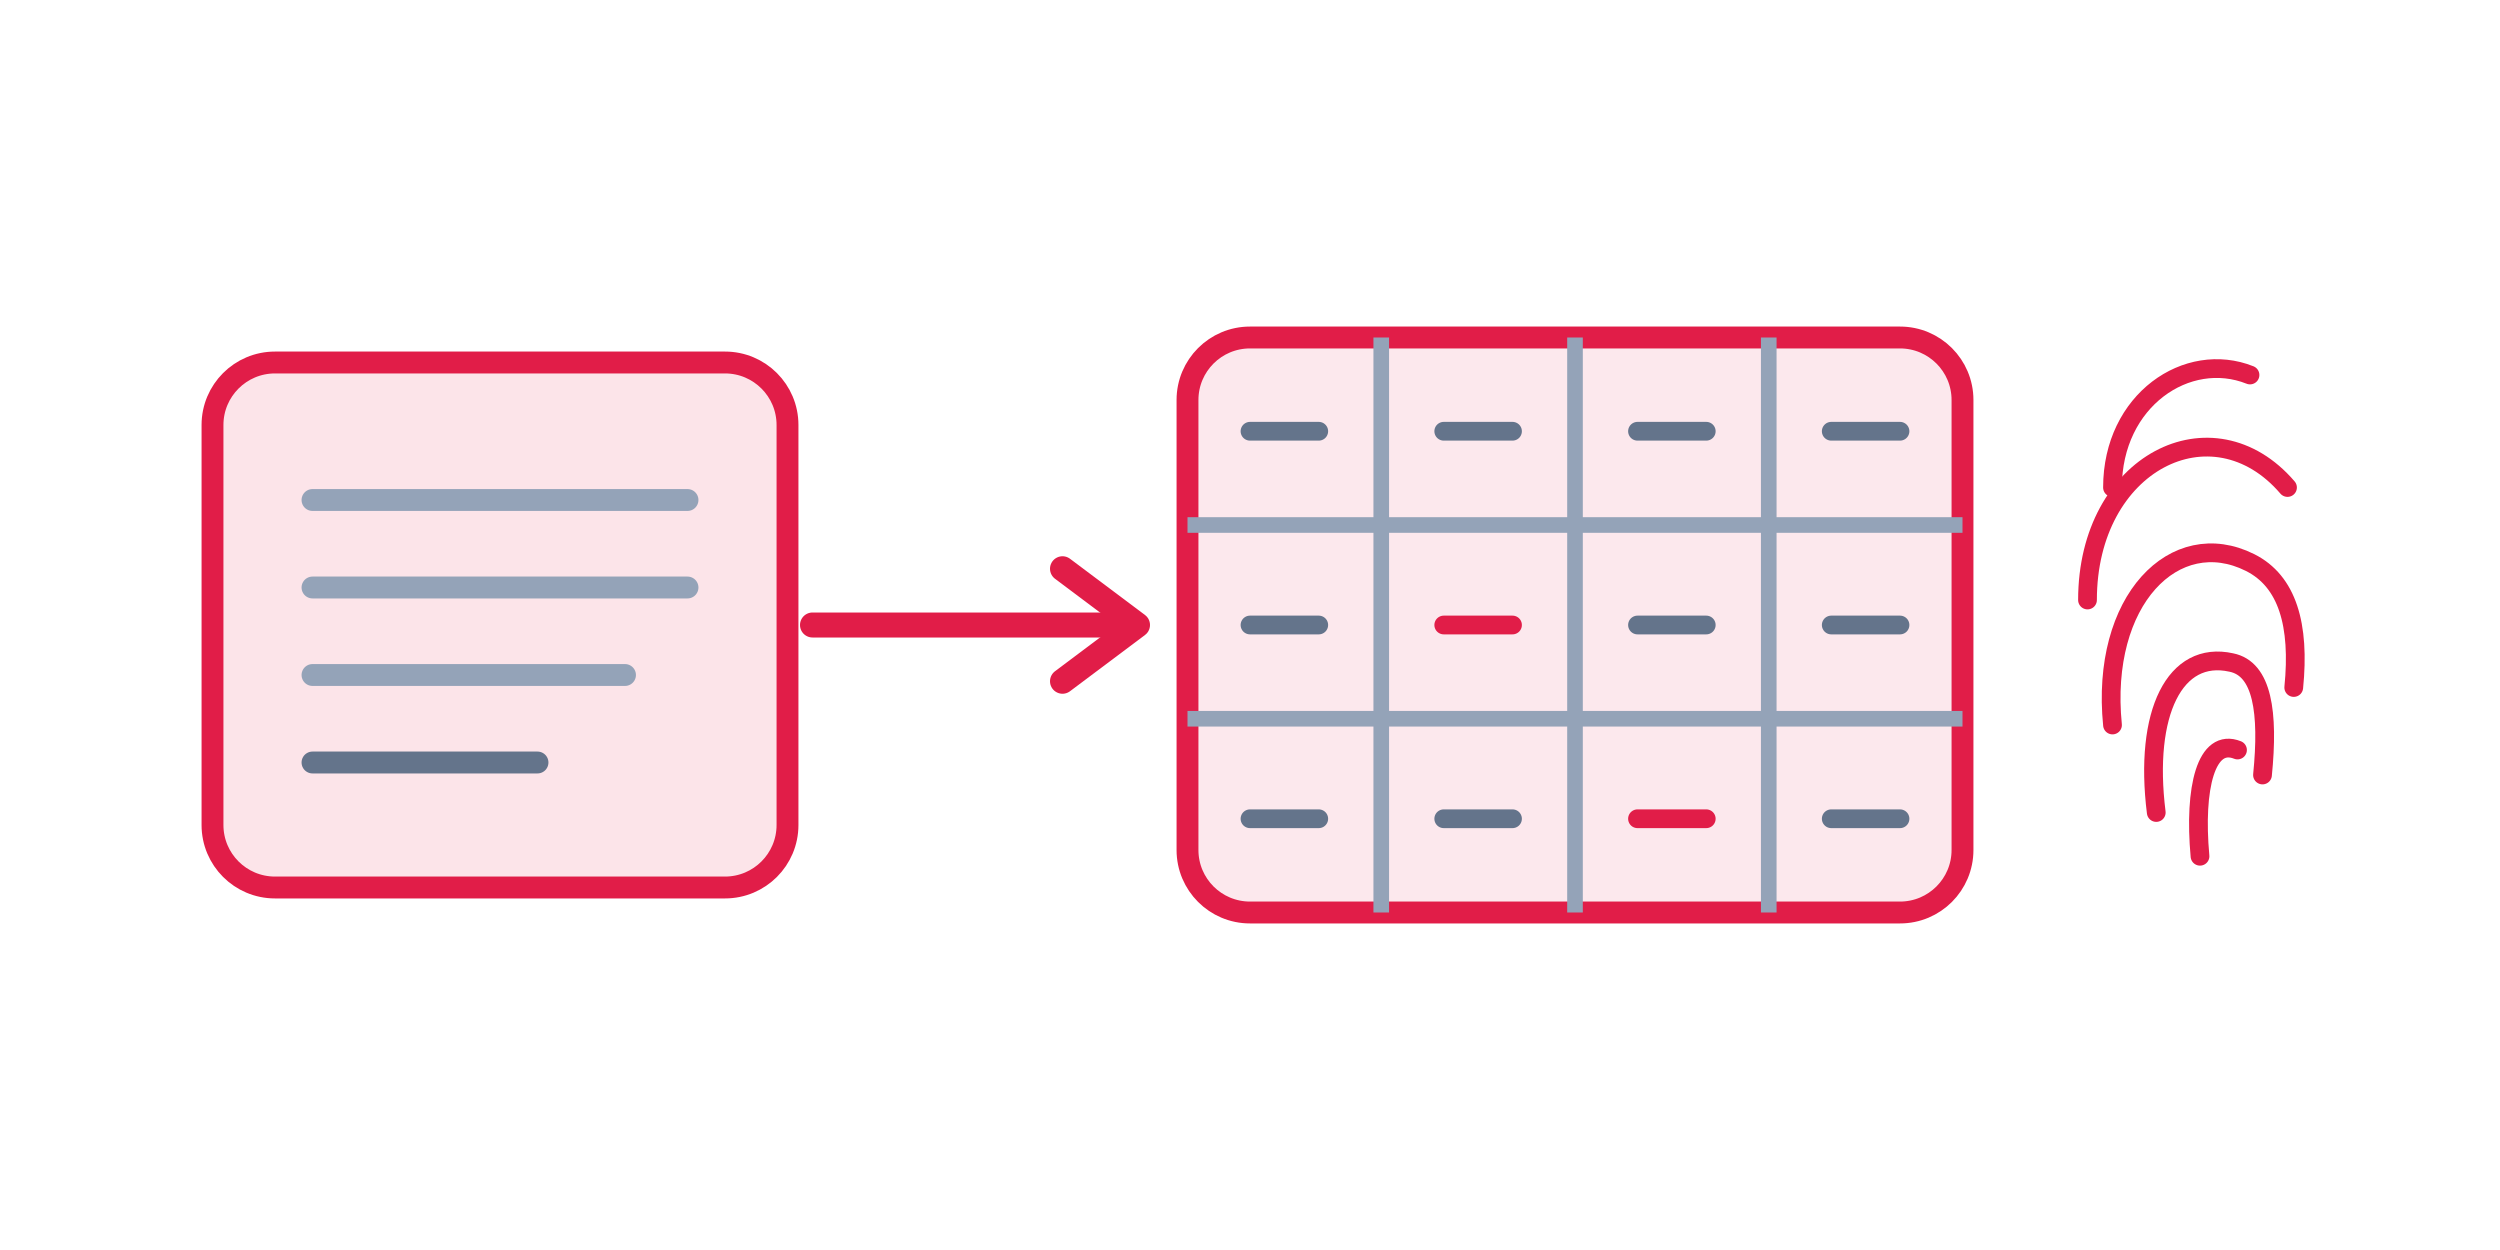
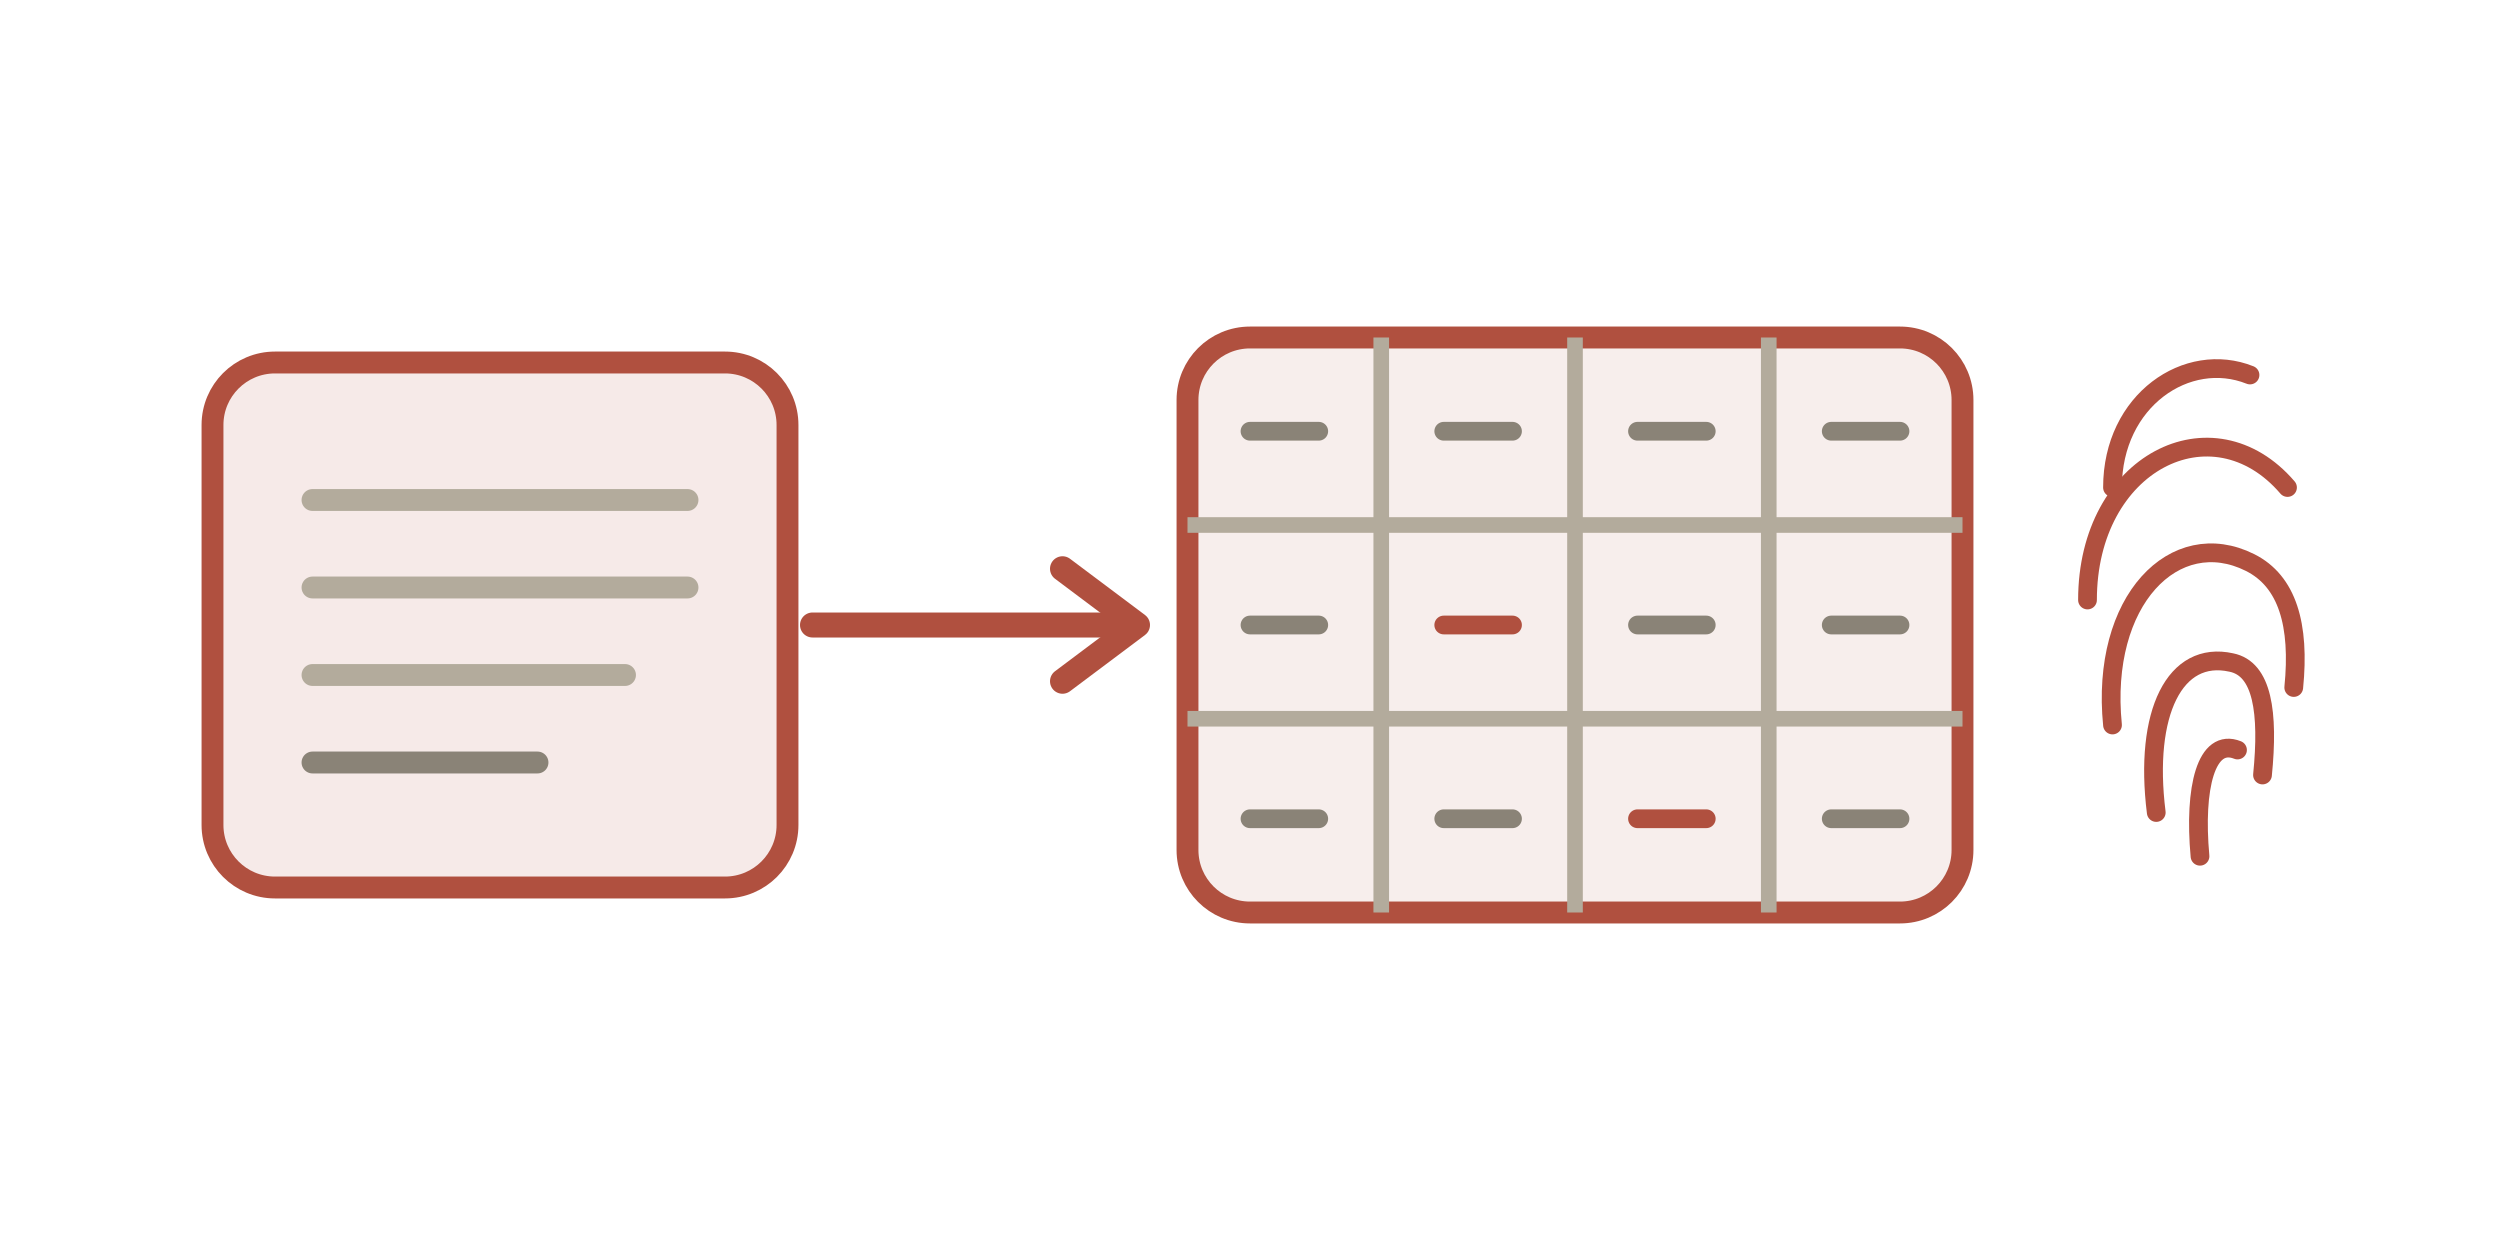
<svg xmlns="http://www.w3.org/2000/svg" viewBox="0 0 400 200" fill="none" role="img" aria-label="Illustration of the hash generator tool">
-   <rect x="34" y="58" width="92" height="84" rx="10" fill="#e11d48" fill-opacity="0.12" stroke="#e11d48" stroke-width="3.5" stroke-linejoin="round" />
-   <line x1="50" y1="80" x2="110" y2="80" stroke="#94a3b8" stroke-width="3.5" stroke-linecap="round" />
-   <line x1="50" y1="94" x2="110" y2="94" stroke="#94a3b8" stroke-width="3.5" stroke-linecap="round" />
-   <line x1="50" y1="108" x2="100" y2="108" stroke="#94a3b8" stroke-width="3.5" stroke-linecap="round" />
-   <line x1="50" y1="122" x2="86" y2="122" stroke="#64748b" stroke-width="3.5" stroke-linecap="round" />
-   <line x1="130" y1="100" x2="178" y2="100" stroke="#e11d48" stroke-width="4" stroke-linecap="round" />
-   <path d="M170 91 L182 100 L170 109" fill="none" stroke="#e11d48" stroke-width="4" stroke-linecap="round" stroke-linejoin="round" />
-   <rect x="190" y="54" width="124" height="92" rx="10" fill="#e11d48" fill-opacity="0.10" stroke="#e11d48" stroke-width="3.5" stroke-linejoin="round" />
-   <line x1="221" y1="54" x2="221" y2="146" stroke="#94a3b8" stroke-width="2.5" />
-   <line x1="252" y1="54" x2="252" y2="146" stroke="#94a3b8" stroke-width="2.5" />
-   <line x1="283" y1="54" x2="283" y2="146" stroke="#94a3b8" stroke-width="2.5" />
-   <line x1="190" y1="84" x2="314" y2="84" stroke="#94a3b8" stroke-width="2.5" />
-   <line x1="190" y1="115" x2="314" y2="115" stroke="#94a3b8" stroke-width="2.5" />
-   <line x1="200" y1="69" x2="211" y2="69" stroke="#64748b" stroke-width="3" stroke-linecap="round" />
-   <line x1="231" y1="69" x2="242" y2="69" stroke="#64748b" stroke-width="3" stroke-linecap="round" />
-   <line x1="262" y1="69" x2="273" y2="69" stroke="#64748b" stroke-width="3" stroke-linecap="round" />
-   <line x1="293" y1="69" x2="304" y2="69" stroke="#64748b" stroke-width="3" stroke-linecap="round" />
-   <line x1="200" y1="100" x2="211" y2="100" stroke="#64748b" stroke-width="3" stroke-linecap="round" />
-   <line x1="231" y1="100" x2="242" y2="100" stroke="#e11d48" stroke-width="3" stroke-linecap="round" />
-   <line x1="262" y1="100" x2="273" y2="100" stroke="#64748b" stroke-width="3" stroke-linecap="round" />
-   <line x1="293" y1="100" x2="304" y2="100" stroke="#64748b" stroke-width="3" stroke-linecap="round" />
-   <line x1="200" y1="131" x2="211" y2="131" stroke="#64748b" stroke-width="3" stroke-linecap="round" />
-   <line x1="231" y1="131" x2="242" y2="131" stroke="#64748b" stroke-width="3" stroke-linecap="round" />
-   <line x1="262" y1="131" x2="273" y2="131" stroke="#e11d48" stroke-width="3" stroke-linecap="round" />
-   <line x1="293" y1="131" x2="304" y2="131" stroke="#64748b" stroke-width="3" stroke-linecap="round" />
-   <g stroke="#e11d48" stroke-width="3" stroke-linecap="round" fill="none">
+   <rect x="34" y="58" width="92" height="84" rx="10" fill="#b0503f" fill-opacity="0.12" stroke="#b0503f" stroke-width="3.5" stroke-linejoin="round" />
+   <line x1="50" y1="80" x2="110" y2="80" stroke="#b3ab9c" stroke-width="3.5" stroke-linecap="round" />
+   <line x1="50" y1="94" x2="110" y2="94" stroke="#b3ab9c" stroke-width="3.5" stroke-linecap="round" />
+   <line x1="50" y1="108" x2="100" y2="108" stroke="#b3ab9c" stroke-width="3.5" stroke-linecap="round" />
+   <line x1="50" y1="122" x2="86" y2="122" stroke="#8a8377" stroke-width="3.5" stroke-linecap="round" />
+   <line x1="130" y1="100" x2="178" y2="100" stroke="#b0503f" stroke-width="4" stroke-linecap="round" />
+   <path d="M170 91 L182 100 L170 109" fill="none" stroke="#b0503f" stroke-width="4" stroke-linecap="round" stroke-linejoin="round" />
+   <rect x="190" y="54" width="124" height="92" rx="10" fill="#b0503f" fill-opacity="0.10" stroke="#b0503f" stroke-width="3.5" stroke-linejoin="round" />
+   <line x1="221" y1="54" x2="221" y2="146" stroke="#b3ab9c" stroke-width="2.5" />
+   <line x1="252" y1="54" x2="252" y2="146" stroke="#b3ab9c" stroke-width="2.5" />
+   <line x1="283" y1="54" x2="283" y2="146" stroke="#b3ab9c" stroke-width="2.5" />
+   <line x1="190" y1="84" x2="314" y2="84" stroke="#b3ab9c" stroke-width="2.5" />
+   <line x1="190" y1="115" x2="314" y2="115" stroke="#b3ab9c" stroke-width="2.5" />
+   <line x1="200" y1="69" x2="211" y2="69" stroke="#8a8377" stroke-width="3" stroke-linecap="round" />
+   <line x1="231" y1="69" x2="242" y2="69" stroke="#8a8377" stroke-width="3" stroke-linecap="round" />
+   <line x1="262" y1="69" x2="273" y2="69" stroke="#8a8377" stroke-width="3" stroke-linecap="round" />
+   <line x1="293" y1="69" x2="304" y2="69" stroke="#8a8377" stroke-width="3" stroke-linecap="round" />
+   <line x1="200" y1="100" x2="211" y2="100" stroke="#8a8377" stroke-width="3" stroke-linecap="round" />
+   <line x1="231" y1="100" x2="242" y2="100" stroke="#b0503f" stroke-width="3" stroke-linecap="round" />
+   <line x1="262" y1="100" x2="273" y2="100" stroke="#8a8377" stroke-width="3" stroke-linecap="round" />
+   <line x1="293" y1="100" x2="304" y2="100" stroke="#8a8377" stroke-width="3" stroke-linecap="round" />
+   <line x1="200" y1="131" x2="211" y2="131" stroke="#8a8377" stroke-width="3" stroke-linecap="round" />
+   <line x1="231" y1="131" x2="242" y2="131" stroke="#8a8377" stroke-width="3" stroke-linecap="round" />
+   <line x1="262" y1="131" x2="273" y2="131" stroke="#b0503f" stroke-width="3" stroke-linecap="round" />
+   <line x1="293" y1="131" x2="304" y2="131" stroke="#8a8377" stroke-width="3" stroke-linecap="round" />
+   <g stroke="#b0503f" stroke-width="3" stroke-linecap="round" fill="none">
    <path d="M338 78 C338 64 350 56 360 60" />
    <path d="M334 96 C334 74 354 64 366 78" />
    <path d="M338 116 C336 96 348 84 360 90 C366 93 368 100 367 110" />
    <path d="M345 130 C343 114 348 104 357 106 C362 107 363 114 362 124" />
    <path d="M352 137 C351 126 353 118 358 120" />
  </g>
</svg>
